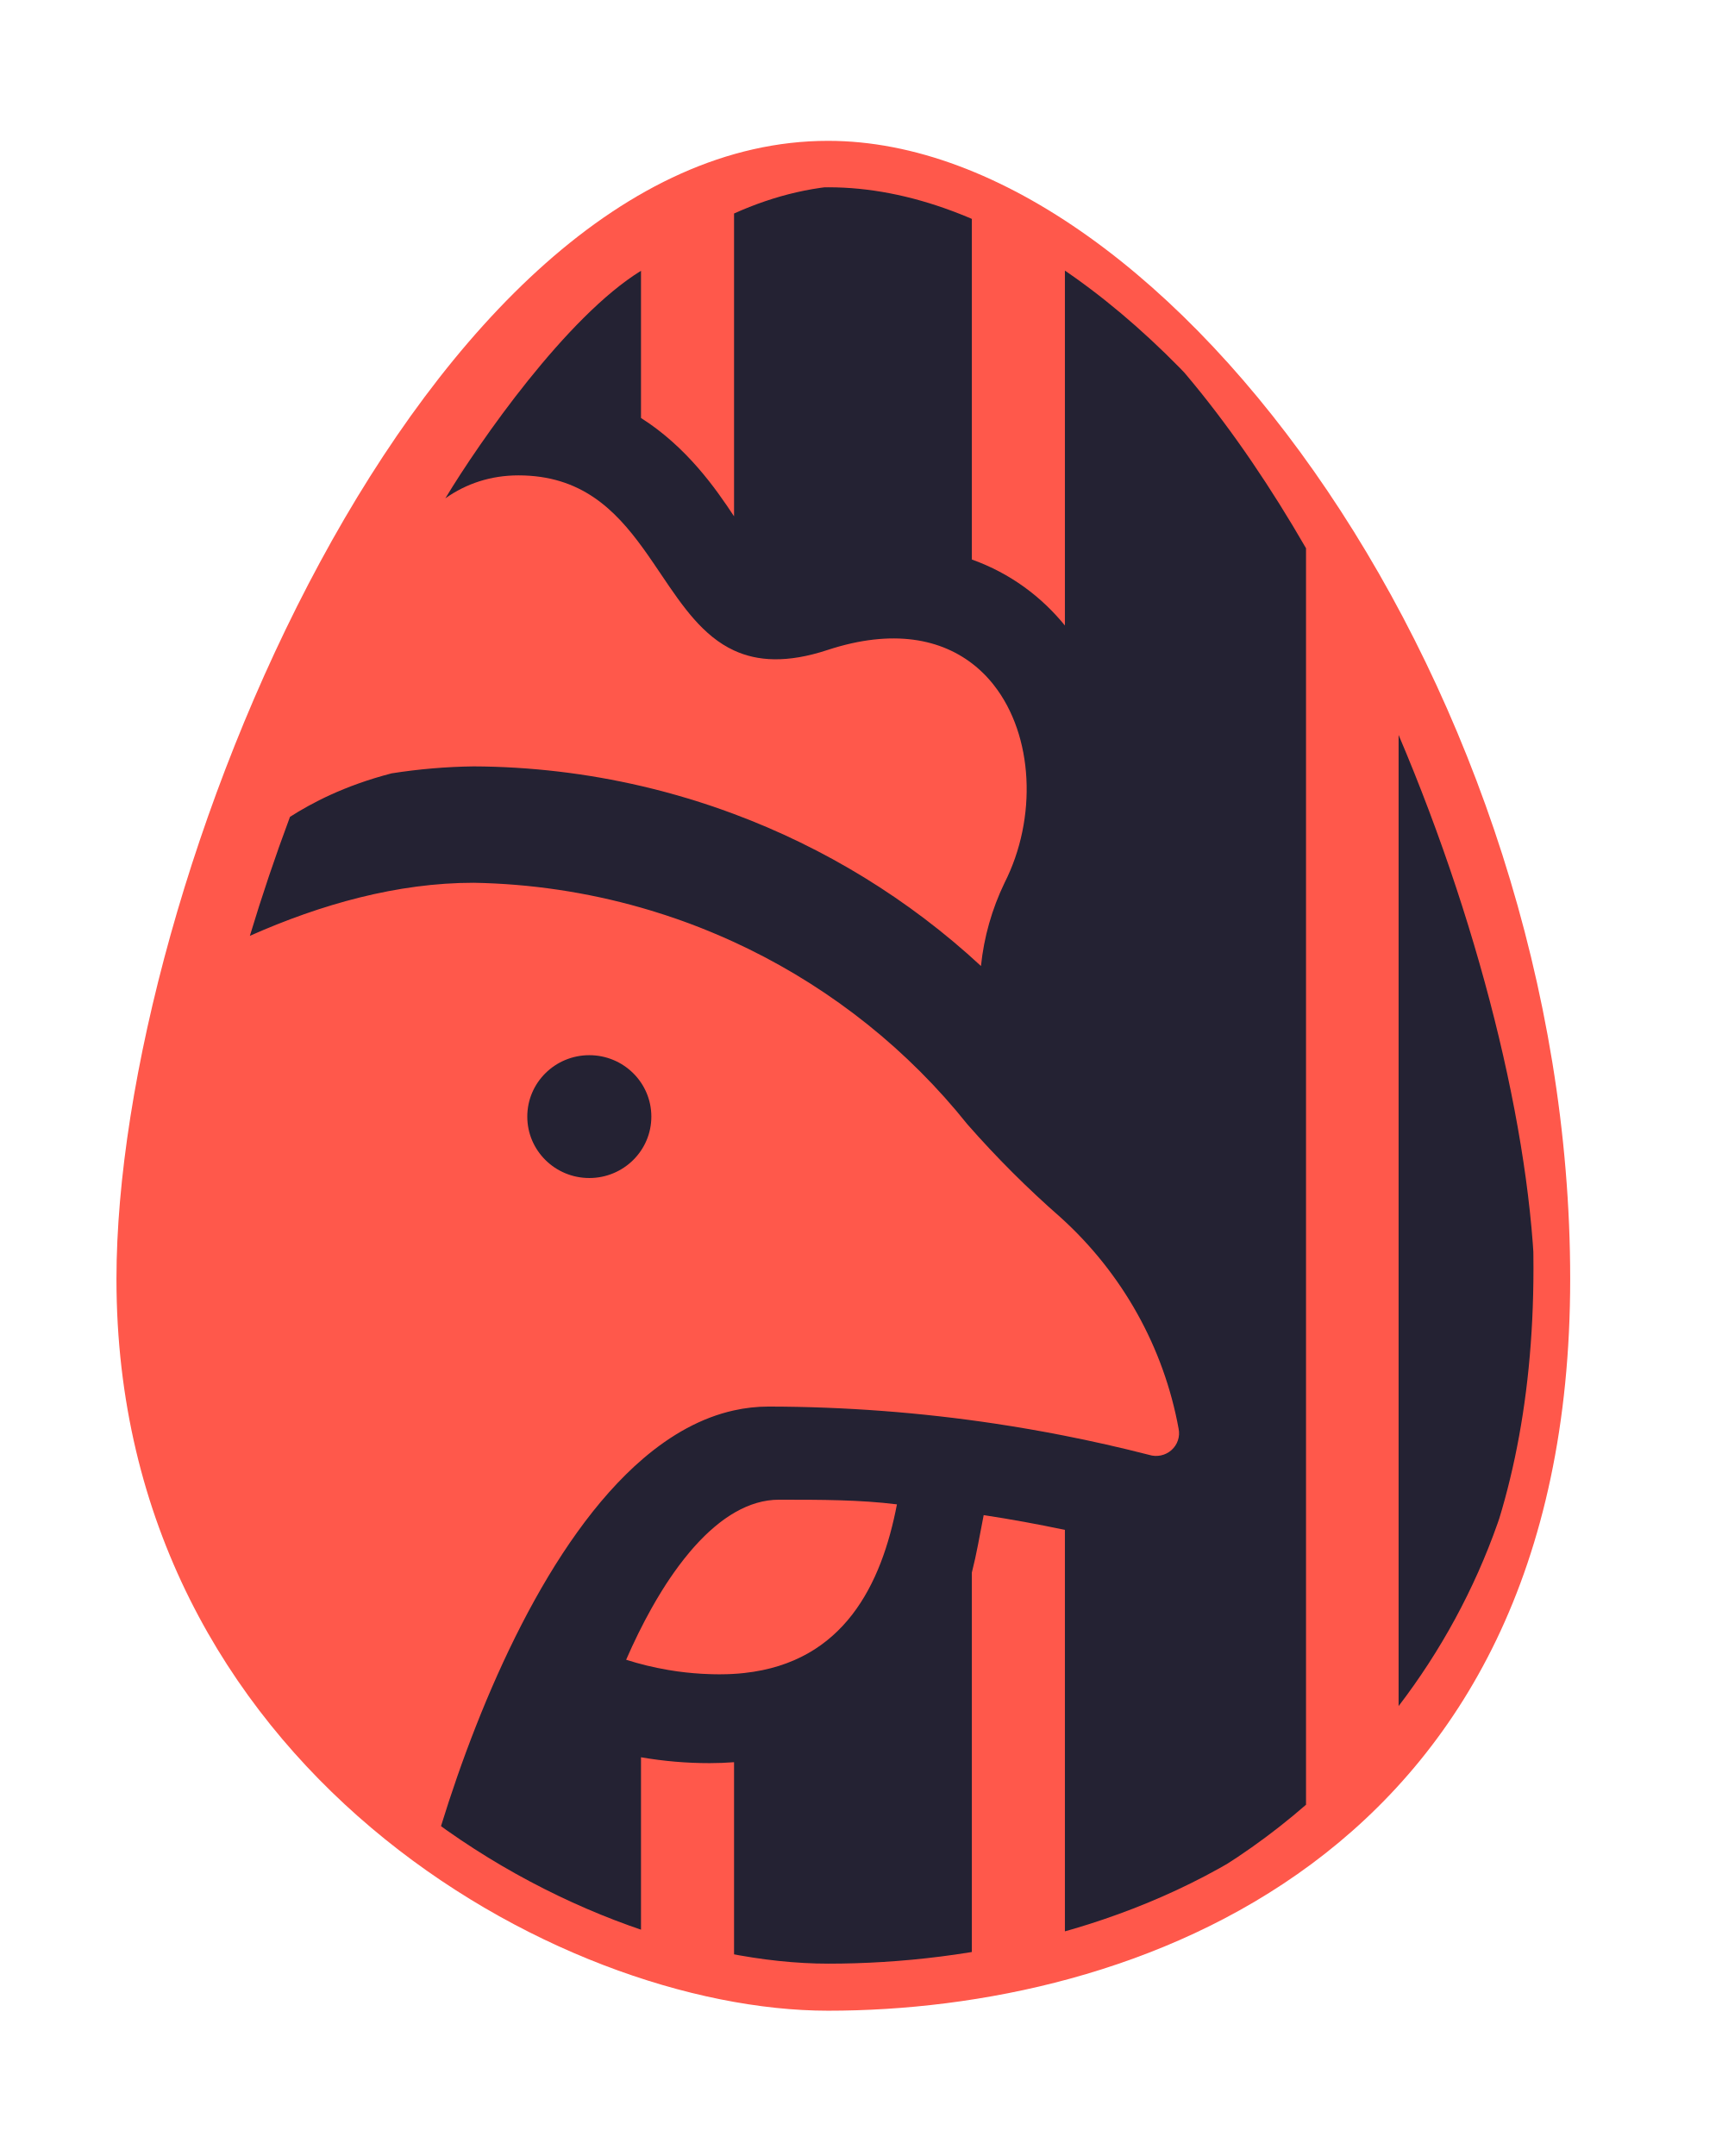
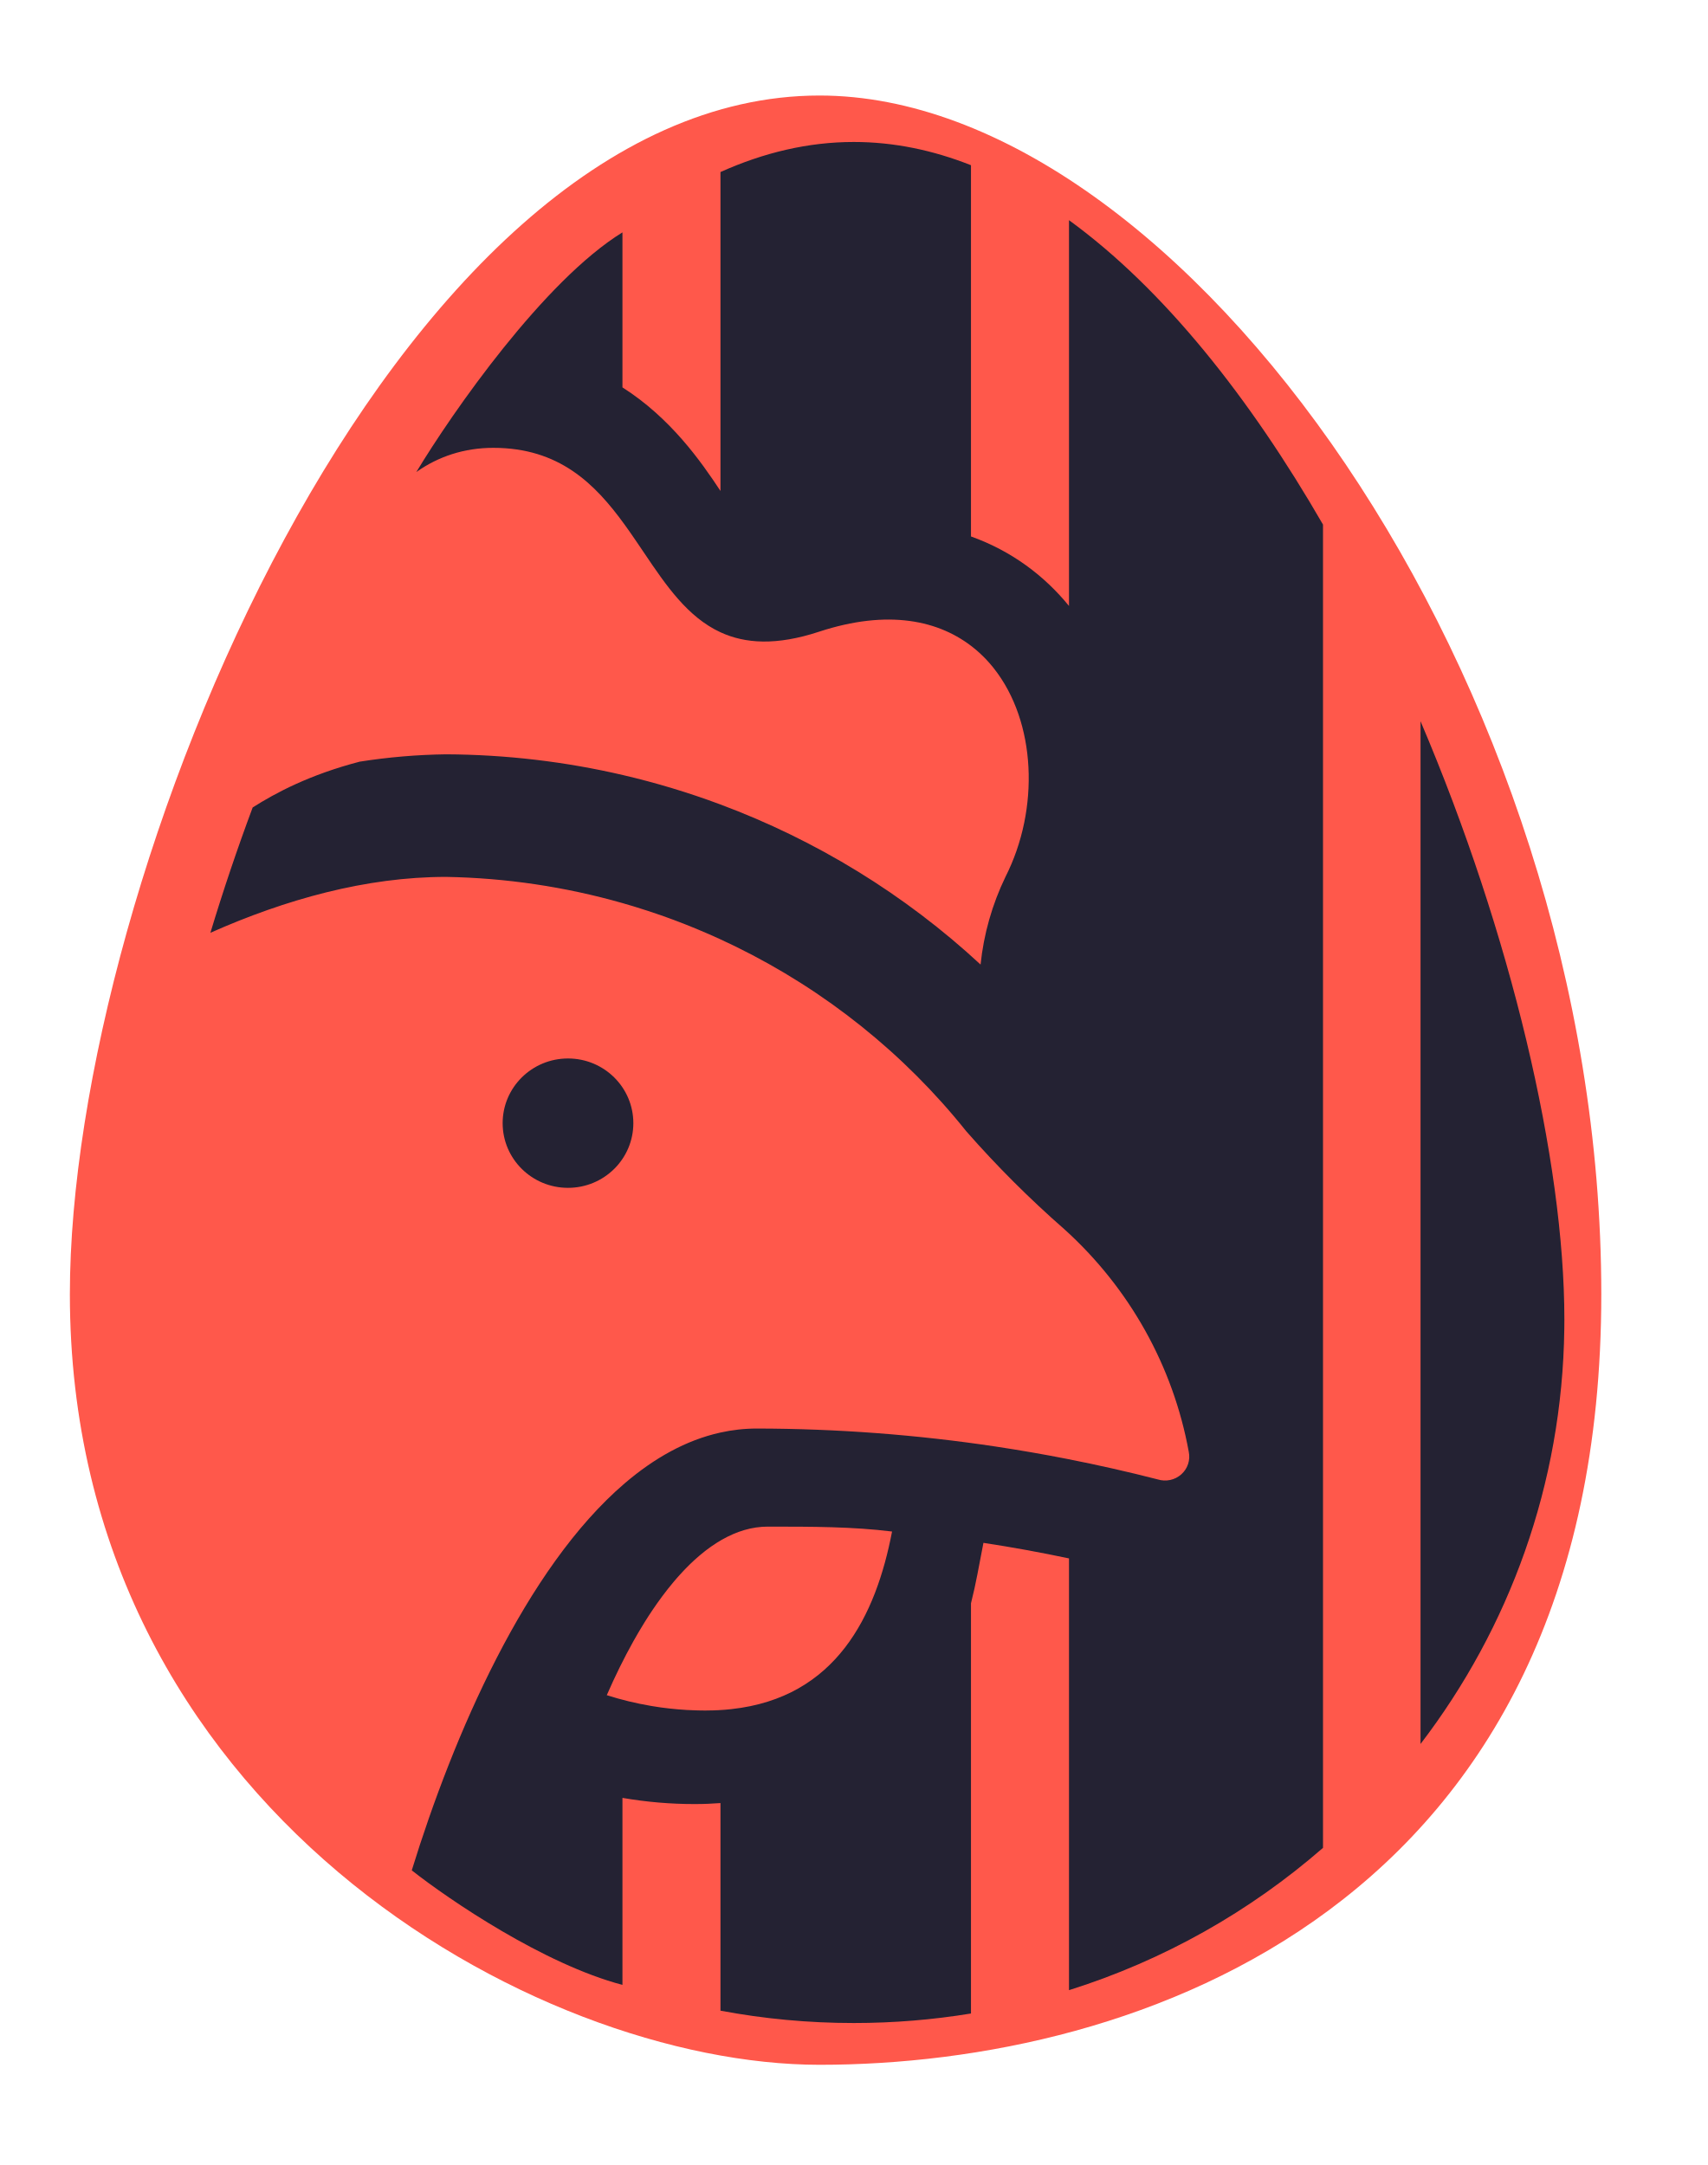
- <svg xmlns="http://www.w3.org/2000/svg" viewBox="60 56 103 129" fill="none">
-   <defs>
-     <clipPath id="ec">
-       <path d="M109.555 64.427C130.032 64.427 153.961 97.576 153.961 132.526C153.961 167.476 127.502 176.307 109.555 176.307C93.428 176.307 66.969 161.714 66.969 132.526C66.969 108.931 85.271 64.427 109.555 64.427Z" transform="translate(110 120) scale(0.95) translate(-110 -120)" />
-     </clipPath>
-   </defs>
+ <svg xmlns="http://www.w3.org/2000/svg" viewBox="63 59 97 123" fill="none">
  <path d="M109.555 64.427C130.032 64.427 153.961 97.576 153.961 132.526C153.961 167.476 127.502 176.307 109.555 176.307C93.428 176.307 66.969 161.714 66.969 132.526C66.969 108.931 85.271 64.427 109.555 64.427Z" fill="#FF584B" />
-   <g clip-path="url(#ec)">
-     <path d="M111.499 67.066C108.911 67.066 106.38 67.671 103.926 68.774V86.893C102.824 85.222 101.1 82.753 98.358 81.008V72.202C93.903 74.944 88.697 82.421 86.65 85.817C87.896 84.934 89.373 84.443 91.023 84.443C94.763 84.443 96.798 86.482 98.479 88.803C98.565 88.922 98.65 89.04 98.734 89.16C98.79 89.241 98.847 89.322 98.903 89.403C98.967 89.496 99.031 89.589 99.095 89.682C99.262 89.928 99.429 90.174 99.594 90.418C100.846 92.278 102.07 94.064 103.924 94.92C105.331 95.57 107.101 95.687 109.523 94.89C113.427 93.607 116.37 94.218 118.355 95.847L118.367 95.856L118.367 95.857C118.378 95.865 118.388 95.874 118.398 95.882C118.456 95.931 118.513 95.98 118.569 96.03C118.59 96.049 118.612 96.068 118.633 96.087C118.686 96.135 118.738 96.184 118.789 96.234L118.806 96.25C118.82 96.264 118.834 96.277 118.848 96.291C118.904 96.346 118.959 96.402 119.014 96.459C119.025 96.472 119.037 96.484 119.048 96.496C119.171 96.628 119.289 96.764 119.403 96.904C119.411 96.914 119.419 96.925 119.428 96.936L119.461 96.978C121.856 100.011 122.074 104.952 120.114 108.819C119.357 110.387 118.879 112.072 118.701 113.799C114.383 109.798 109.342 106.722 103.895 104.694C102.106 104.027 100.272 103.474 98.406 103.038C95.132 102.274 91.756 101.871 88.34 101.855C86.696 101.877 85.056 102.016 83.433 102.272C80.586 103.013 78.648 104.05 77.353 104.874C76.466 107.251 75.664 109.636 74.952 111.994C79.221 110.098 83.79 108.819 88.34 108.819C91.741 108.878 95.109 109.381 98.358 110.307C98.396 110.318 98.435 110.33 98.473 110.341C98.498 110.348 98.523 110.355 98.548 110.363C98.683 110.402 98.819 110.441 98.954 110.482C99.034 110.507 99.115 110.532 99.195 110.557C99.344 110.603 99.493 110.651 99.642 110.699C99.667 110.707 99.691 110.714 99.716 110.722C99.748 110.732 99.779 110.742 99.811 110.752C100.02 110.821 100.229 110.891 100.436 110.964C100.451 110.969 100.466 110.973 100.481 110.978L100.844 111.107C100.888 111.123 100.932 111.139 100.976 111.155L101.052 111.183L101.118 111.207C101.165 111.224 101.213 111.242 101.261 111.259C101.454 111.331 101.647 111.405 101.84 111.48L101.916 111.511L101.978 111.535C102.151 111.603 102.323 111.673 102.495 111.744C102.541 111.763 102.586 111.782 102.632 111.801C102.813 111.876 102.993 111.953 103.173 112.031L103.217 112.05C103.235 112.057 103.253 112.065 103.27 112.072C103.483 112.166 103.695 112.261 103.907 112.358L103.926 112.367C104.207 112.496 104.486 112.628 104.764 112.764C109.874 115.264 114.358 118.852 117.889 123.271C119.622 125.247 121.485 127.108 123.467 128.842C127.16 132.18 129.641 136.62 130.528 141.483C130.576 141.715 130.562 141.955 130.487 142.179C130.412 142.405 130.279 142.606 130.101 142.764C129.922 142.923 129.705 143.032 129.471 143.082C129.236 143.132 128.992 143.121 128.763 143.049C127.056 142.611 125.337 142.223 123.609 141.884C122.274 141.622 120.934 141.39 119.59 141.187H119.594C115.097 140.51 110.55 140.166 105.992 140.159C105.282 140.159 104.588 140.239 103.91 140.39C101.97 140.821 100.161 141.84 98.486 143.272C92.853 148.091 88.751 157.601 86.39 165.26C88.523 166.941 93.903 170.596 98.358 171.767V161.143C99.711 161.377 101.084 161.495 102.462 161.494L102.467 161.494C102.964 161.494 103.45 161.474 103.926 161.438V173.232C106.379 173.693 108.911 173.934 111.499 173.934C113.767 173.934 115.991 173.748 118.156 173.393V150.089C118.299 149.521 118.421 148.966 118.523 148.432L118.864 146.654C120.492 146.901 122.112 147.198 123.724 147.538V172.067C129.112 170.374 134.009 167.592 138.153 163.982V88.803C134.009 81.621 129.112 75.427 123.724 71.509V93.426C122.336 91.721 120.48 90.309 118.156 89.477V68.386C115.991 67.529 113.767 67.066 111.499 67.066ZM143.693 158.08C148.723 151.505 151.747 143.343 151.86 134.486L151.864 133.969C151.864 124.913 148.822 112.024 143.693 99.974V158.08ZM106.612 145.732C109.154 145.732 111.449 145.733 113.673 146.011C112.756 150.791 110.502 155.45 104.546 156.1L104.533 156.101L104.521 156.103C104.414 156.114 104.306 156.125 104.197 156.134L104.189 156.135C104.082 156.143 103.974 156.151 103.865 156.156C103.857 156.157 103.848 156.157 103.839 156.158L103.809 156.16C103.72 156.165 103.63 156.167 103.539 156.171C103.504 156.171 103.468 156.173 103.433 156.174L103.31 156.175L103.267 156.176C103.205 156.177 103.144 156.179 103.082 156.179H103.041C103.008 156.179 102.976 156.178 102.943 156.178C102.85 156.177 102.757 156.176 102.665 156.174C102.59 156.173 102.516 156.17 102.441 156.167C102.357 156.164 102.273 156.161 102.188 156.156C102.13 156.154 102.071 156.152 102.013 156.149C101.866 156.14 101.718 156.129 101.571 156.117L101.546 156.115C101.523 156.113 101.5 156.111 101.477 156.109C101.338 156.097 101.199 156.084 101.061 156.069L101.025 156.065L100.995 156.061C100.84 156.044 100.686 156.025 100.531 156.004C100.515 156.001 100.499 155.998 100.482 155.996L100.48 155.995L100.442 155.99C100.305 155.971 100.167 155.949 100.03 155.926C100.011 155.923 99.991 155.919 99.972 155.916C99.125 155.772 98.288 155.57 97.468 155.308C97.938 154.23 98.444 153.202 98.978 152.247L98.995 152.218L99.008 152.194C99.093 152.044 99.178 151.895 99.264 151.748L99.276 151.729L99.307 151.676C99.388 151.539 99.469 151.404 99.551 151.272C99.56 151.256 99.57 151.241 99.579 151.226C99.592 151.204 99.605 151.183 99.618 151.162C99.924 150.67 100.24 150.204 100.563 149.766C100.569 149.757 100.576 149.748 100.582 149.74L100.597 149.718C100.688 149.596 100.78 149.475 100.873 149.357C100.897 149.326 100.922 149.295 100.946 149.263C101.042 149.143 101.138 149.025 101.234 148.91C101.243 148.899 101.252 148.888 101.261 148.878L101.275 148.86C101.31 148.819 101.345 148.779 101.38 148.738L101.4 148.715L101.462 148.643C101.49 148.612 101.517 148.58 101.545 148.549C101.57 148.521 101.595 148.493 101.621 148.465L101.657 148.426C101.713 148.364 101.768 148.304 101.824 148.245C101.868 148.198 101.912 148.153 101.956 148.108C102.015 148.047 102.074 147.987 102.134 147.929L102.19 147.873C102.209 147.855 102.227 147.838 102.246 147.82C102.307 147.762 102.369 147.703 102.431 147.646C102.469 147.611 102.507 147.577 102.545 147.544C102.609 147.487 102.672 147.431 102.736 147.377C102.77 147.349 102.803 147.321 102.837 147.294C102.909 147.233 102.982 147.174 103.055 147.117C103.081 147.098 103.106 147.078 103.131 147.059L103.164 147.034C103.225 146.988 103.285 146.944 103.346 146.9C103.377 146.879 103.408 146.857 103.439 146.835C103.518 146.78 103.598 146.727 103.678 146.676C103.694 146.666 103.71 146.656 103.726 146.645C103.733 146.64 103.741 146.635 103.749 146.63C103.829 146.58 103.909 146.532 103.989 146.486C104.839 145.999 105.716 145.732 106.612 145.732ZM95.265 119.135C93.215 119.135 91.553 120.78 91.553 122.81C91.553 124.84 93.215 126.485 95.265 126.485C97.315 126.485 98.977 124.84 98.977 122.81C98.977 120.78 97.315 119.135 95.265 119.135Z" fill="#242233" />
-   </g>
+   <path d="M111.499 67.066C108.911 67.066 106.38 67.671 103.926 68.774V86.893C102.824 85.222 101.1 82.753 98.358 81.008V72.202C93.903 74.944 88.697 82.421 86.65 85.817C87.896 84.934 89.373 84.443 91.023 84.443C94.763 84.443 96.798 86.482 98.479 88.803C98.565 88.922 98.65 89.04 98.734 89.16C98.79 89.241 98.847 89.322 98.903 89.403C98.967 89.496 99.031 89.589 99.095 89.682C99.262 89.928 99.429 90.174 99.594 90.418C100.846 92.278 102.07 94.064 103.924 94.92C105.331 95.57 107.101 95.687 109.523 94.89C113.427 93.607 116.37 94.218 118.355 95.847L118.367 95.856L118.367 95.857C118.378 95.865 118.388 95.874 118.398 95.882C118.456 95.931 118.513 95.98 118.569 96.03C118.59 96.049 118.612 96.068 118.633 96.087C118.686 96.135 118.738 96.184 118.789 96.234L118.806 96.25C118.82 96.264 118.834 96.277 118.848 96.291C118.904 96.346 118.959 96.402 119.014 96.459C119.025 96.472 119.037 96.484 119.048 96.496C119.171 96.628 119.289 96.764 119.403 96.904C119.411 96.914 119.419 96.925 119.428 96.936L119.461 96.978C121.856 100.011 122.074 104.952 120.114 108.819C119.357 110.387 118.879 112.072 118.701 113.799C114.383 109.798 109.342 106.722 103.895 104.694C102.106 104.027 100.272 103.474 98.406 103.038C95.132 102.274 91.756 101.871 88.34 101.855C86.696 101.877 85.056 102.016 83.433 102.272C80.586 103.013 78.648 104.05 77.353 104.874C76.466 107.251 75.664 109.636 74.952 111.994C79.221 110.098 83.79 108.819 88.34 108.819C91.741 108.878 95.109 109.381 98.358 110.307C98.396 110.318 98.435 110.33 98.473 110.341C98.498 110.348 98.523 110.355 98.548 110.363C98.683 110.402 98.819 110.441 98.954 110.482C99.034 110.507 99.115 110.532 99.195 110.557C99.344 110.603 99.493 110.651 99.642 110.699C99.667 110.707 99.691 110.714 99.716 110.722C99.748 110.732 99.779 110.742 99.811 110.752C100.02 110.821 100.229 110.891 100.436 110.964C100.451 110.969 100.466 110.973 100.481 110.978L100.844 111.107C100.888 111.123 100.932 111.139 100.976 111.155L101.052 111.183L101.118 111.207C101.165 111.224 101.213 111.242 101.261 111.259C101.454 111.331 101.647 111.405 101.84 111.48L101.916 111.511L101.978 111.535C102.151 111.603 102.323 111.673 102.495 111.744C102.541 111.763 102.586 111.782 102.632 111.801C102.813 111.876 102.993 111.953 103.173 112.031L103.217 112.05C103.235 112.057 103.253 112.065 103.27 112.072C103.483 112.166 103.695 112.261 103.907 112.358L103.926 112.367C104.207 112.496 104.486 112.628 104.764 112.764C109.874 115.264 114.358 118.852 117.889 123.271C119.622 125.247 121.485 127.108 123.467 128.842C127.16 132.18 129.641 136.62 130.528 141.483C130.576 141.715 130.562 141.955 130.487 142.179C130.412 142.405 130.279 142.606 130.101 142.764C129.922 142.923 129.705 143.032 129.471 143.082C129.236 143.132 128.992 143.121 128.763 143.049C127.056 142.611 125.337 142.223 123.609 141.884C122.274 141.622 120.934 141.39 119.59 141.187H119.594C115.097 140.51 110.55 140.166 105.992 140.159C105.282 140.159 104.588 140.239 103.91 140.39C101.97 140.821 100.161 141.84 98.486 143.272C92.853 148.091 88.751 157.601 86.39 165.26C88.523 166.941 93.903 170.596 98.358 171.767V161.143C99.711 161.377 101.084 161.495 102.462 161.494L102.467 161.494C102.964 161.494 103.45 161.474 103.926 161.438V173.232C106.379 173.693 108.911 173.934 111.499 173.934C113.767 173.934 115.991 173.748 118.156 173.393V150.089C118.299 149.521 118.421 148.966 118.523 148.432L118.864 146.654C120.492 146.901 122.112 147.198 123.724 147.538V172.067C129.112 170.374 134.009 167.592 138.153 163.982V88.803C134.009 81.621 129.112 75.427 123.724 71.509V93.426C122.336 91.721 120.48 90.309 118.156 89.477V68.386C115.991 67.529 113.767 67.066 111.499 67.066ZM143.693 158.08C148.723 151.505 151.747 143.343 151.86 134.486L151.864 133.969C151.864 124.913 148.822 112.024 143.693 99.974V158.08ZM106.612 145.732C109.154 145.732 111.449 145.733 113.673 146.011C112.756 150.791 110.502 155.45 104.546 156.1L104.533 156.101L104.521 156.103C104.414 156.114 104.306 156.125 104.197 156.134L104.189 156.135C104.082 156.143 103.974 156.151 103.865 156.156C103.857 156.157 103.848 156.157 103.839 156.158L103.809 156.16C103.72 156.165 103.63 156.167 103.539 156.171C103.504 156.171 103.468 156.173 103.433 156.174L103.31 156.175L103.267 156.176C103.205 156.177 103.144 156.179 103.082 156.179H103.041C103.008 156.179 102.976 156.178 102.943 156.178C102.85 156.177 102.757 156.176 102.665 156.174C102.59 156.173 102.516 156.17 102.441 156.167C102.357 156.164 102.273 156.161 102.188 156.156C102.13 156.154 102.071 156.152 102.013 156.149C101.866 156.14 101.718 156.129 101.571 156.117L101.546 156.115C101.523 156.113 101.5 156.111 101.477 156.109C101.338 156.097 101.199 156.084 101.061 156.069L101.025 156.065L100.995 156.061C100.84 156.044 100.686 156.025 100.531 156.004C100.515 156.001 100.499 155.998 100.482 155.996L100.48 155.995L100.442 155.99C100.305 155.971 100.167 155.949 100.03 155.926C100.011 155.923 99.991 155.919 99.972 155.916C99.125 155.772 98.288 155.57 97.468 155.308C97.938 154.23 98.444 153.202 98.978 152.247L98.995 152.218L99.008 152.194C99.093 152.044 99.178 151.895 99.264 151.748L99.276 151.729L99.307 151.676C99.388 151.539 99.469 151.404 99.551 151.272C99.56 151.256 99.57 151.241 99.579 151.226C99.592 151.204 99.605 151.183 99.618 151.162C99.924 150.67 100.24 150.204 100.563 149.766C100.569 149.757 100.576 149.748 100.582 149.74L100.597 149.718C100.688 149.596 100.78 149.475 100.873 149.357C100.897 149.326 100.922 149.295 100.946 149.263C101.042 149.143 101.138 149.025 101.234 148.91C101.243 148.899 101.252 148.888 101.261 148.878L101.275 148.86C101.31 148.819 101.345 148.779 101.38 148.738L101.4 148.715L101.462 148.643C101.49 148.612 101.517 148.58 101.545 148.549C101.57 148.521 101.595 148.493 101.621 148.465L101.657 148.426C101.713 148.364 101.768 148.304 101.824 148.245C101.868 148.198 101.912 148.153 101.956 148.108C102.015 148.047 102.074 147.987 102.134 147.929L102.19 147.873C102.209 147.855 102.227 147.838 102.246 147.82C102.307 147.762 102.369 147.703 102.431 147.646C102.469 147.611 102.507 147.577 102.545 147.544C102.609 147.487 102.672 147.431 102.736 147.377C102.77 147.349 102.803 147.321 102.837 147.294C102.909 147.233 102.982 147.174 103.055 147.117C103.081 147.098 103.106 147.078 103.131 147.059L103.164 147.034C103.225 146.988 103.285 146.944 103.346 146.9C103.377 146.879 103.408 146.857 103.439 146.835C103.518 146.78 103.598 146.727 103.678 146.676C103.694 146.666 103.71 146.656 103.726 146.645C103.733 146.64 103.741 146.635 103.749 146.63C103.829 146.58 103.909 146.532 103.989 146.486C104.839 145.999 105.716 145.732 106.612 145.732ZM95.265 119.135C93.215 119.135 91.553 120.78 91.553 122.81C91.553 124.84 93.215 126.485 95.265 126.485C97.315 126.485 98.977 124.84 98.977 122.81C98.977 120.78 97.315 119.135 95.265 119.135Z" fill="#242233" />
</svg>
